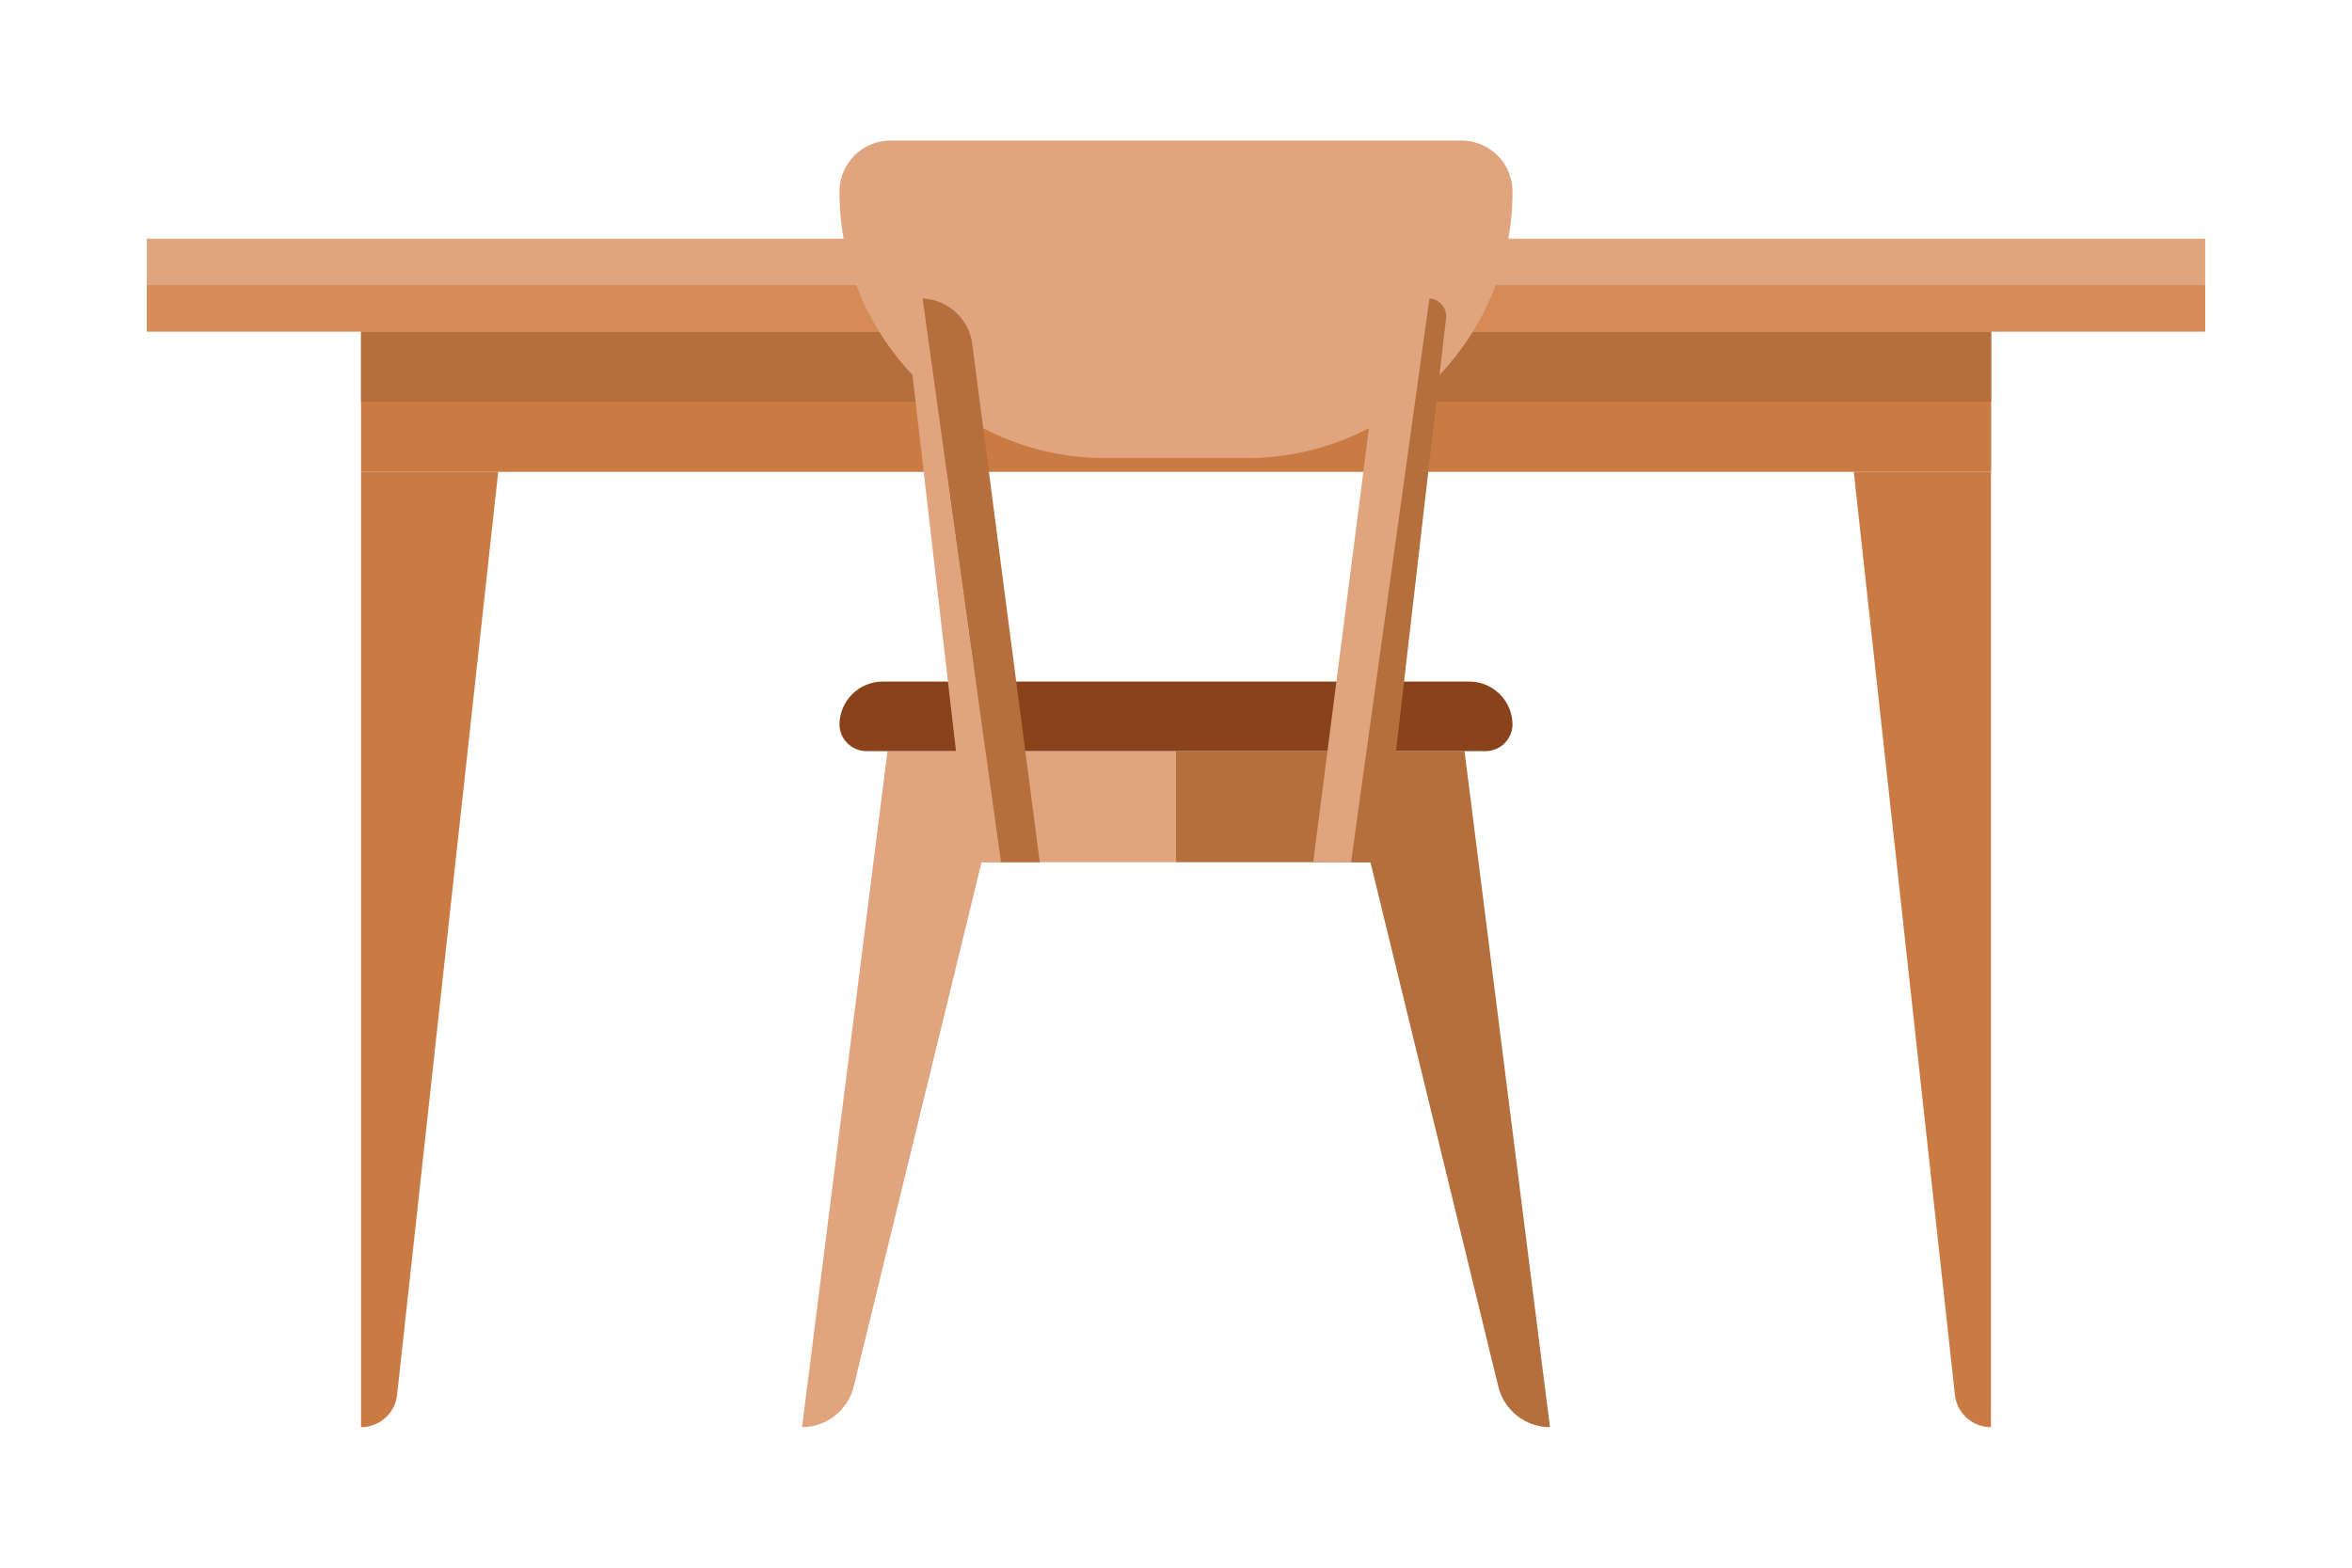
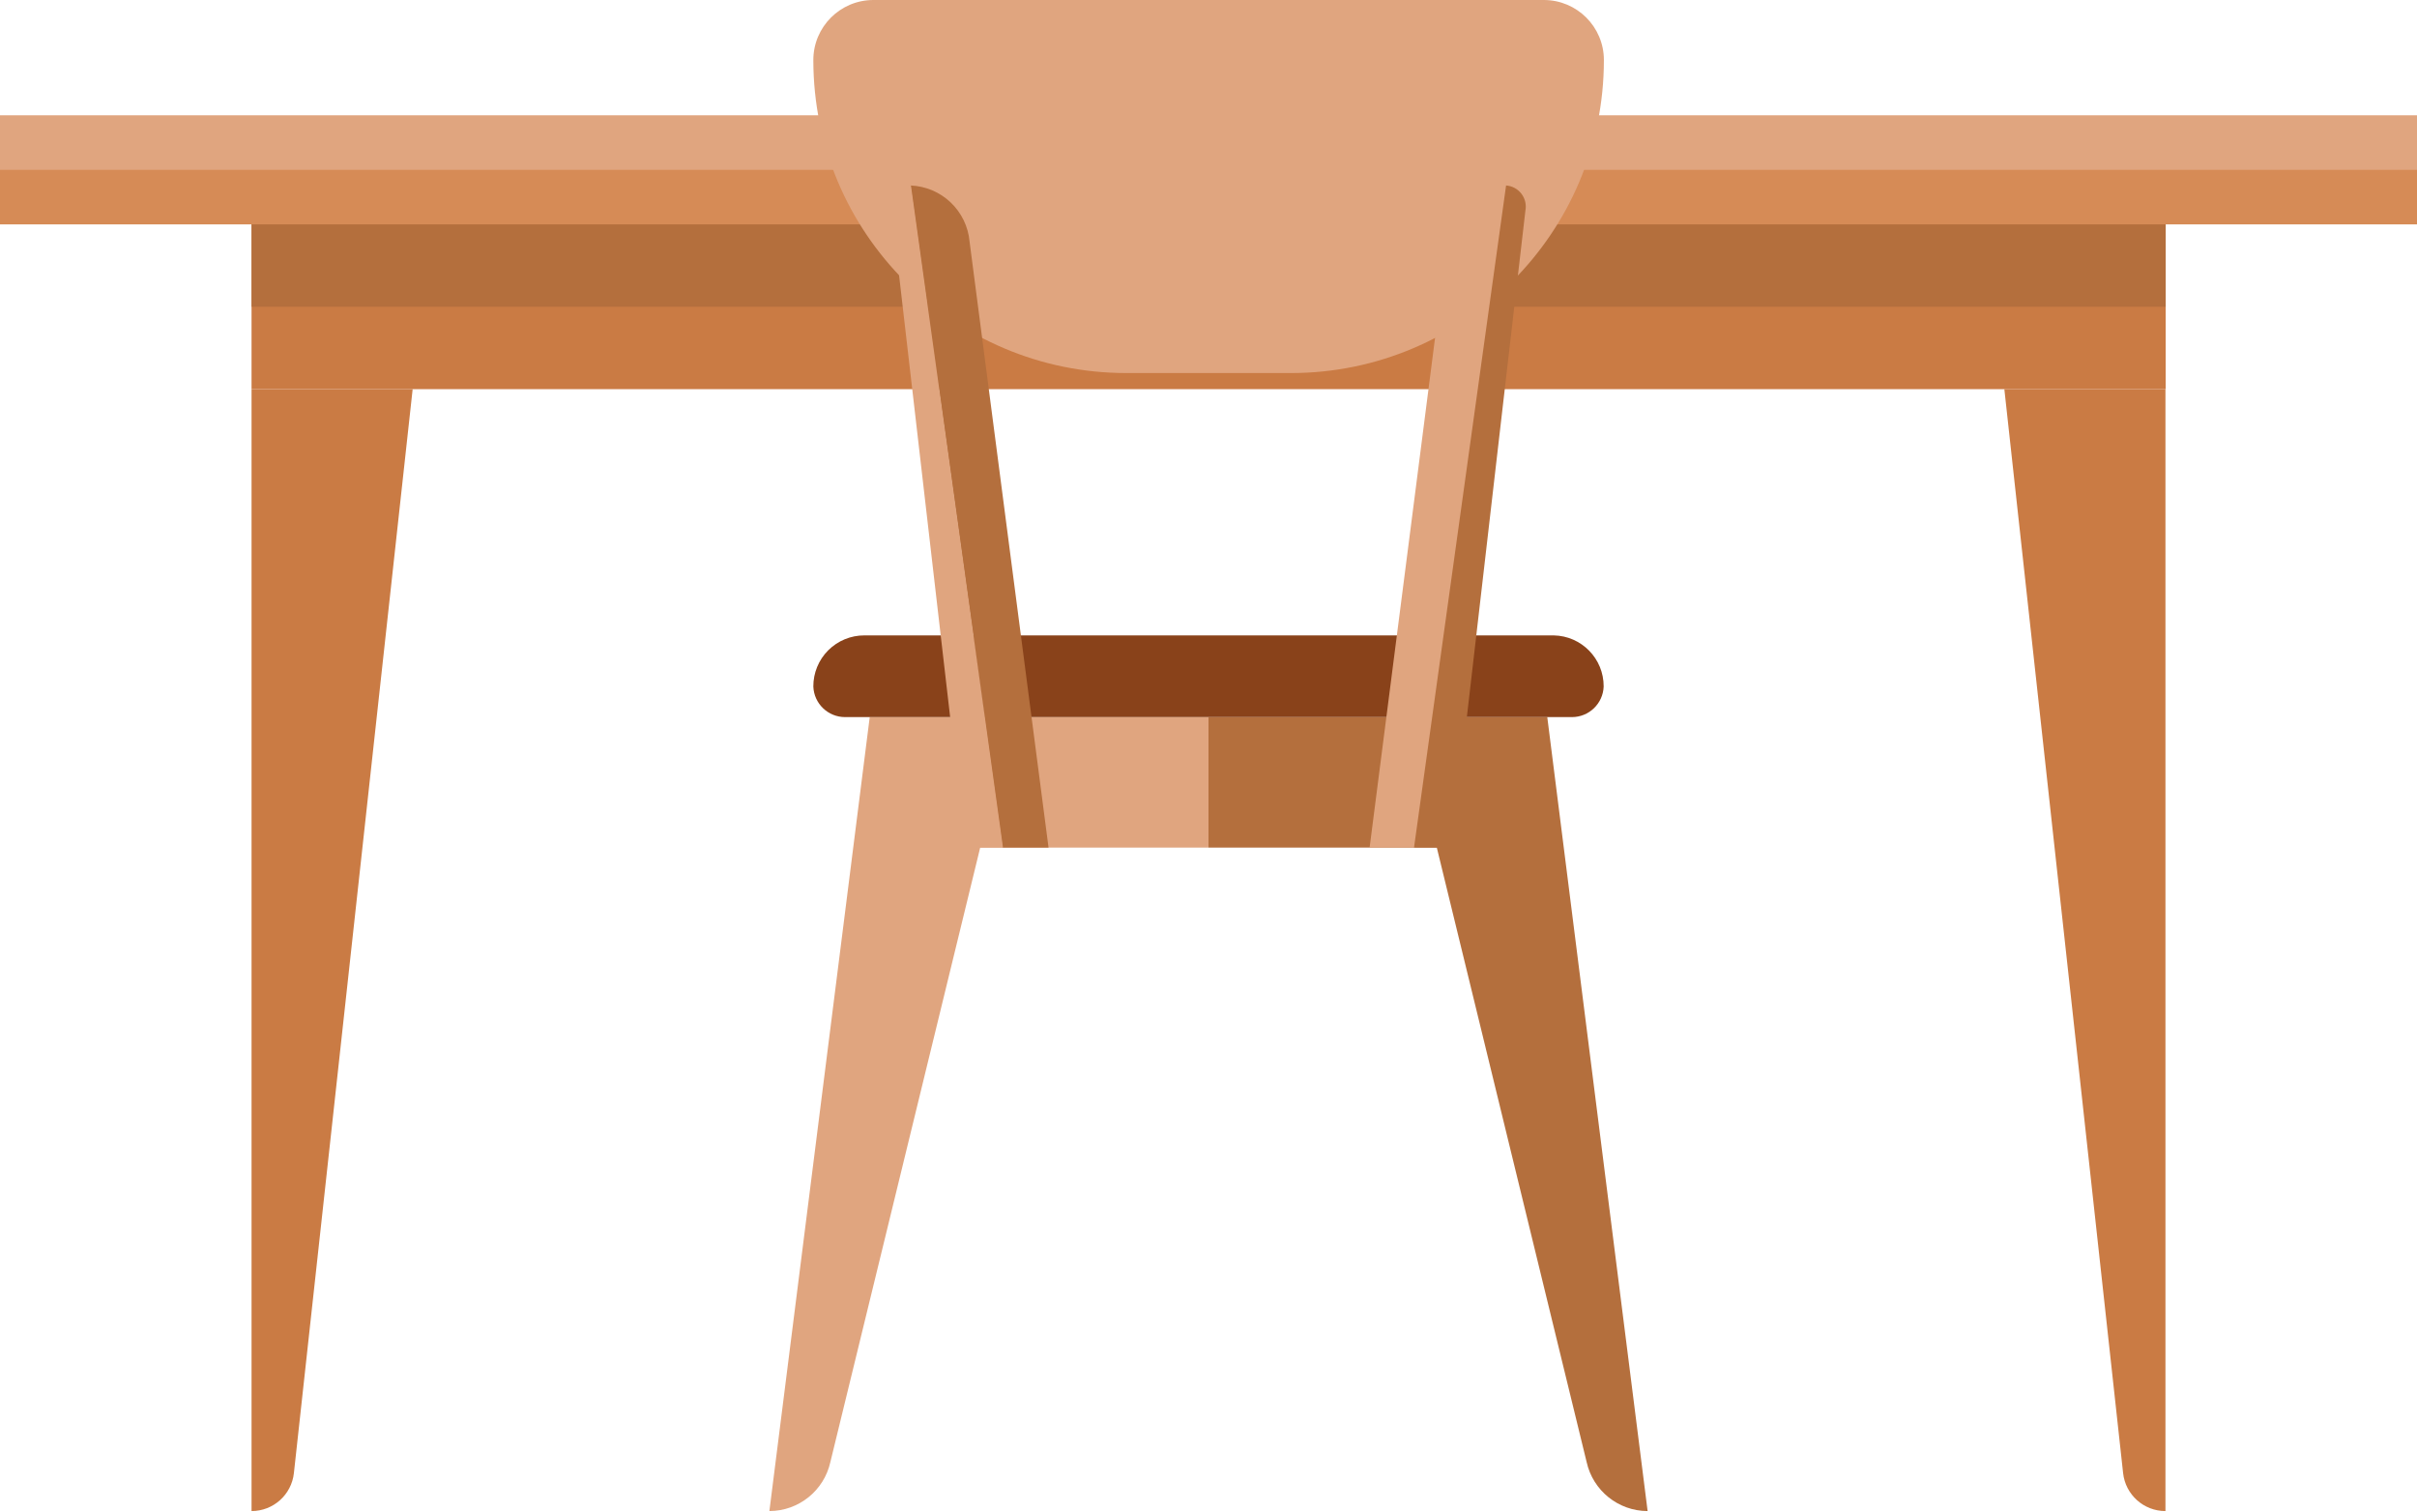
- <svg xmlns="http://www.w3.org/2000/svg" id="Layer_1" data-name="Layer 1" viewBox="0 0 120 80">
+ <svg xmlns="http://www.w3.org/2000/svg" id="OBJECTS" viewBox="0 0 105.02 65.66">
  <defs>
    <style>.cls-1{fill:#ca7b44;}.cls-2{fill:#b46f3d;}.cls-3{fill:#e0a57f;}.cls-4{fill:#d68b56;}.cls-5{fill:#89421a;}</style>
  </defs>
-   <rect class="cls-1" x="18.42" y="16.91" width="83.17" height="7.17" />
-   <rect class="cls-2" x="18.42" y="16.91" width="83.17" height="3.59" />
-   <rect class="cls-3" x="7.49" y="12.18" width="105.02" height="4.73" />
-   <rect class="cls-4" x="7.49" y="14.55" width="105.02" height="2.37" />
-   <path class="cls-1" d="M18.42,24.08V72.83h0a1.85,1.85,0,0,0,1.84-1.65l5.16-47.1Z" />
-   <path class="cls-1" d="M101.58,24.08V72.83h0a1.85,1.85,0,0,1-1.84-1.65l-5.16-47.1Z" />
-   <path class="cls-3" d="M63.57,23.38H56.43a13.6,13.6,0,0,1-13.6-13.6h0a2.61,2.61,0,0,1,2.61-2.61H74.56a2.61,2.61,0,0,1,2.61,2.61h0A13.6,13.6,0,0,1,63.57,23.38Z" />
-   <path class="cls-3" d="M45.28,38.33l-4.36,34.5h0a2.72,2.72,0,0,0,2.65-2.13L50.08,44H60V38.33Z" />
-   <path class="cls-2" d="M74.72,38.33l4.36,34.5h0a2.72,2.72,0,0,1-2.65-2.13L69.92,44H60V38.33Z" />
-   <path class="cls-5" d="M75.79,38.33H44.21A1.38,1.38,0,0,1,42.83,37h0a2.21,2.21,0,0,1,2.22-2.22H75A2.21,2.21,0,0,1,77.17,37h0A1.38,1.38,0,0,1,75.79,38.33Z" />
-   <path class="cls-2" d="M49.62,17.68,53.05,44h-2l-4-28.77h0A2.68,2.68,0,0,1,49.62,17.68Z" />
-   <path class="cls-3" d="M51.07,44H49.43l-3.2-27.68a.92.92,0,0,1,.84-1.09h0Z" />
-   <path class="cls-3" d="M70.38,17.68,67,44h2l4-28.77h0A2.68,2.68,0,0,0,70.38,17.68Z" />
-   <path class="cls-2" d="M68.93,44h1.64l3.2-27.68a.92.92,0,0,0-.84-1.09h0Z" />
+   <rect class="cls-1" x="10.93" y="9.74" width="83.17" height="7.17" />
+   <rect class="cls-2" x="10.93" y="9.74" width="83.17" height="3.59" />
+   <rect class="cls-3" y="5.01" width="105.02" height="4.73" />
+   <rect class="cls-4" y="7.38" width="105.02" height="2.37" />
+   <path class="cls-1" d="M16.42,26.08V74.83h0a1.85,1.85,0,0,0,1.84-1.65l5.16-47.1Z" transform="translate(-5.49 -9.17)" />
+   <path class="cls-1" d="M99.58,26.08V74.83h0a1.85,1.85,0,0,1-1.84-1.65l-5.16-47.1Z" transform="translate(-5.49 -9.17)" />
+   <path class="cls-3" d="M37.95,0H67.08a2.61,2.61,0,0,1,2.61,2.61v0a13.6,13.6,0,0,1-13.6,13.6H48.94a13.6,13.6,0,0,1-13.6-13.6v0A2.61,2.61,0,0,1,37.95,0Z" />
+   <path class="cls-3" d="M43.28,40.33l-4.36,34.5h0a2.72,2.72,0,0,0,2.65-2.13L48.08,46H58V40.33Z" transform="translate(-5.49 -9.17)" />
+   <path class="cls-2" d="M72.72,40.33l4.36,34.5h0a2.72,2.72,0,0,1-2.65-2.13L67.92,46H58V40.33Z" transform="translate(-5.49 -9.17)" />
+   <path class="cls-5" d="M73.79,40.33H42.21A1.38,1.38,0,0,1,40.83,39h0a2.21,2.21,0,0,1,2.22-2.22H73A2.21,2.21,0,0,1,75.17,39h0A1.38,1.38,0,0,1,73.79,40.33Z" transform="translate(-5.49 -9.17)" />
+   <path class="cls-2" d="M47.62,19.68,51.05,46h-2l-4-28.77h0A2.68,2.68,0,0,1,47.62,19.68Z" transform="translate(-5.49 -9.17)" />
+   <path class="cls-3" d="M49.07,46H47.43l-3.2-27.68a.92.92,0,0,1,.84-1.09h0Z" transform="translate(-5.49 -9.17)" />
+   <path class="cls-3" d="M68.38,19.68,65,46h2l4-28.77h0A2.68,2.68,0,0,0,68.38,19.68Z" transform="translate(-5.49 -9.17)" />
+   <path class="cls-2" d="M66.93,46h1.64l3.2-27.68a.92.92,0,0,0-.84-1.09h0Z" transform="translate(-5.49 -9.17)" />
</svg>
